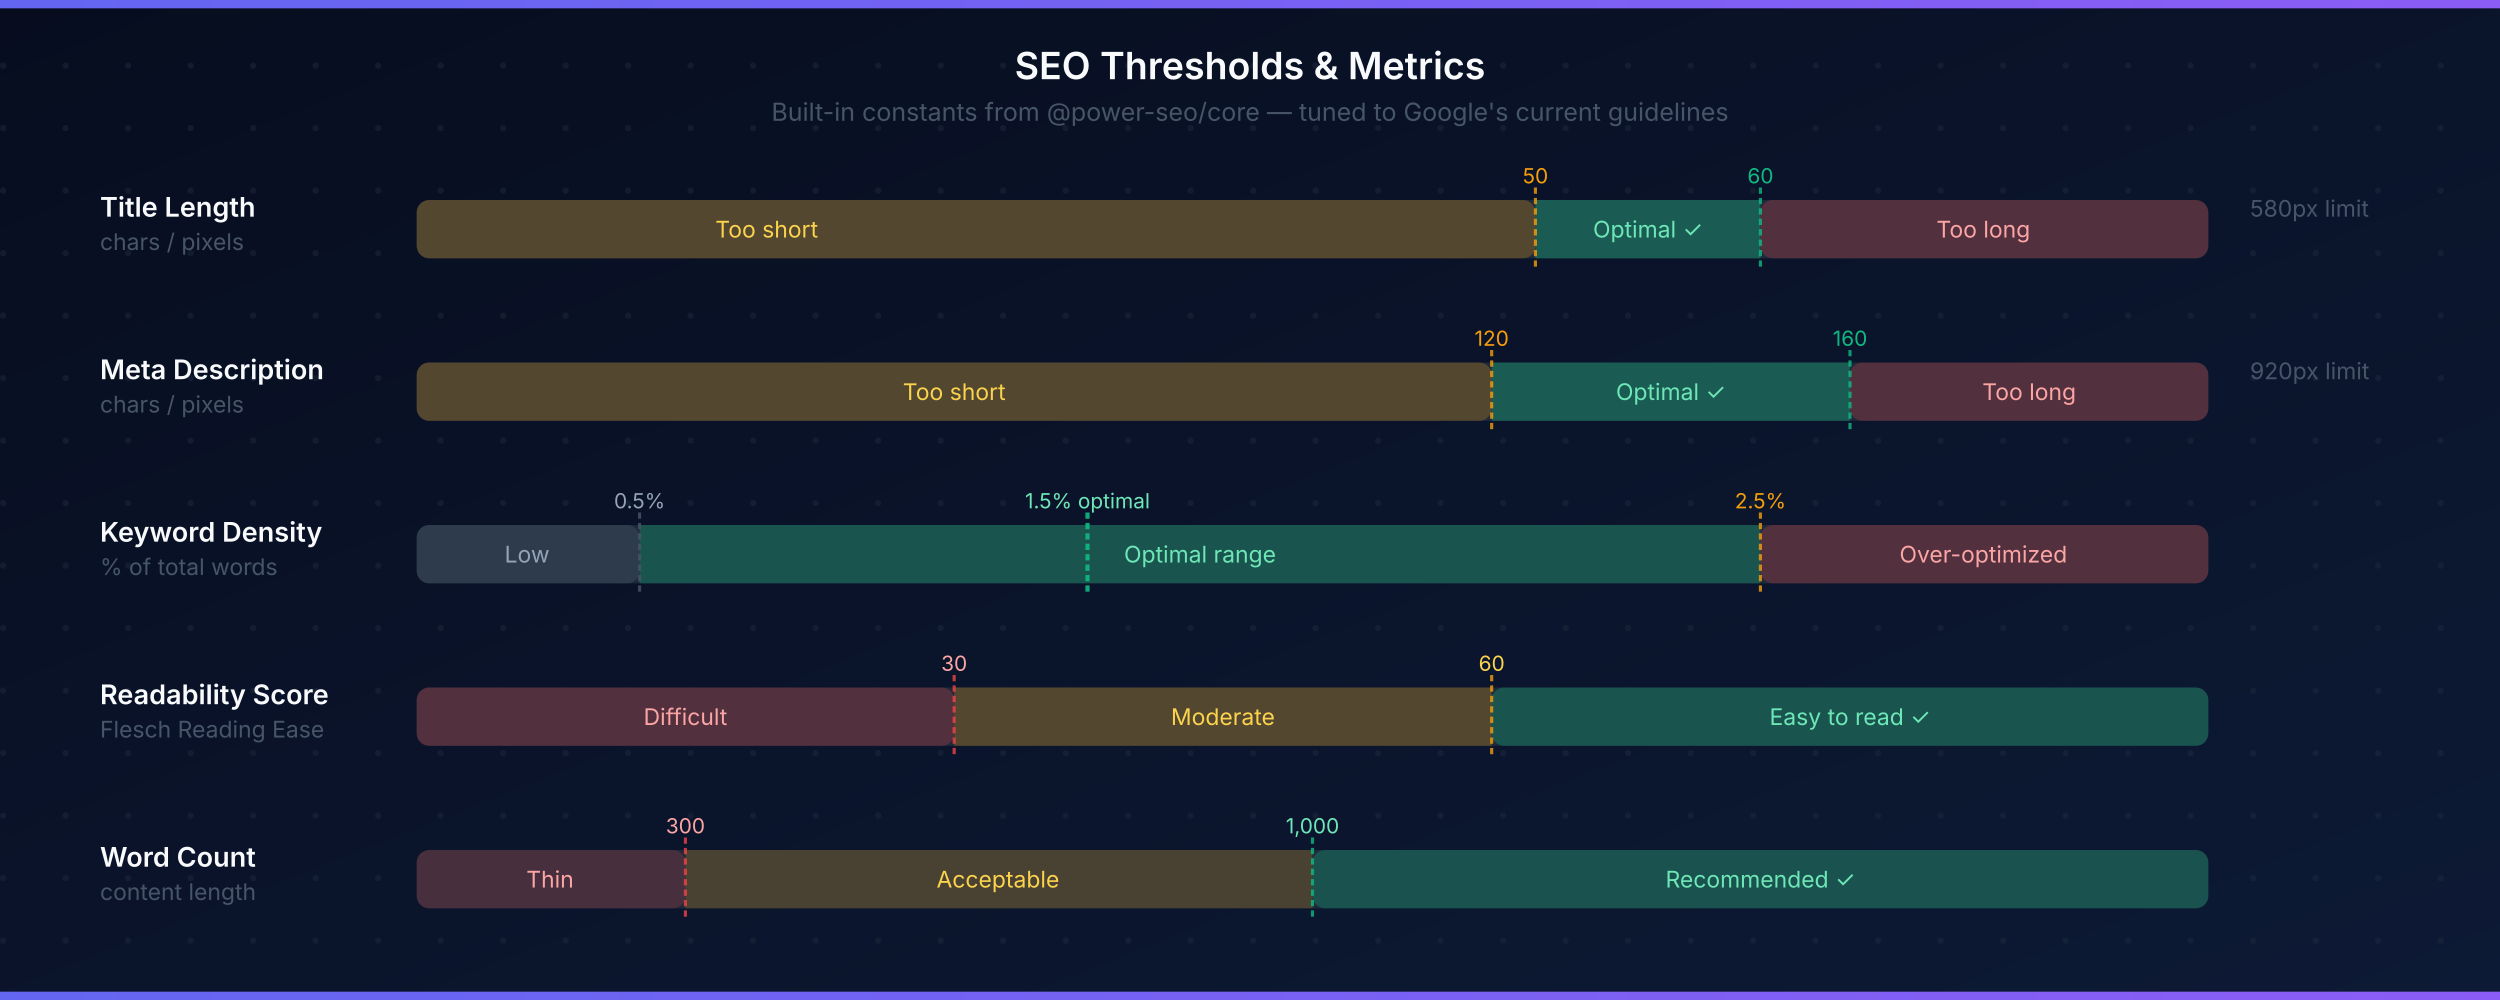
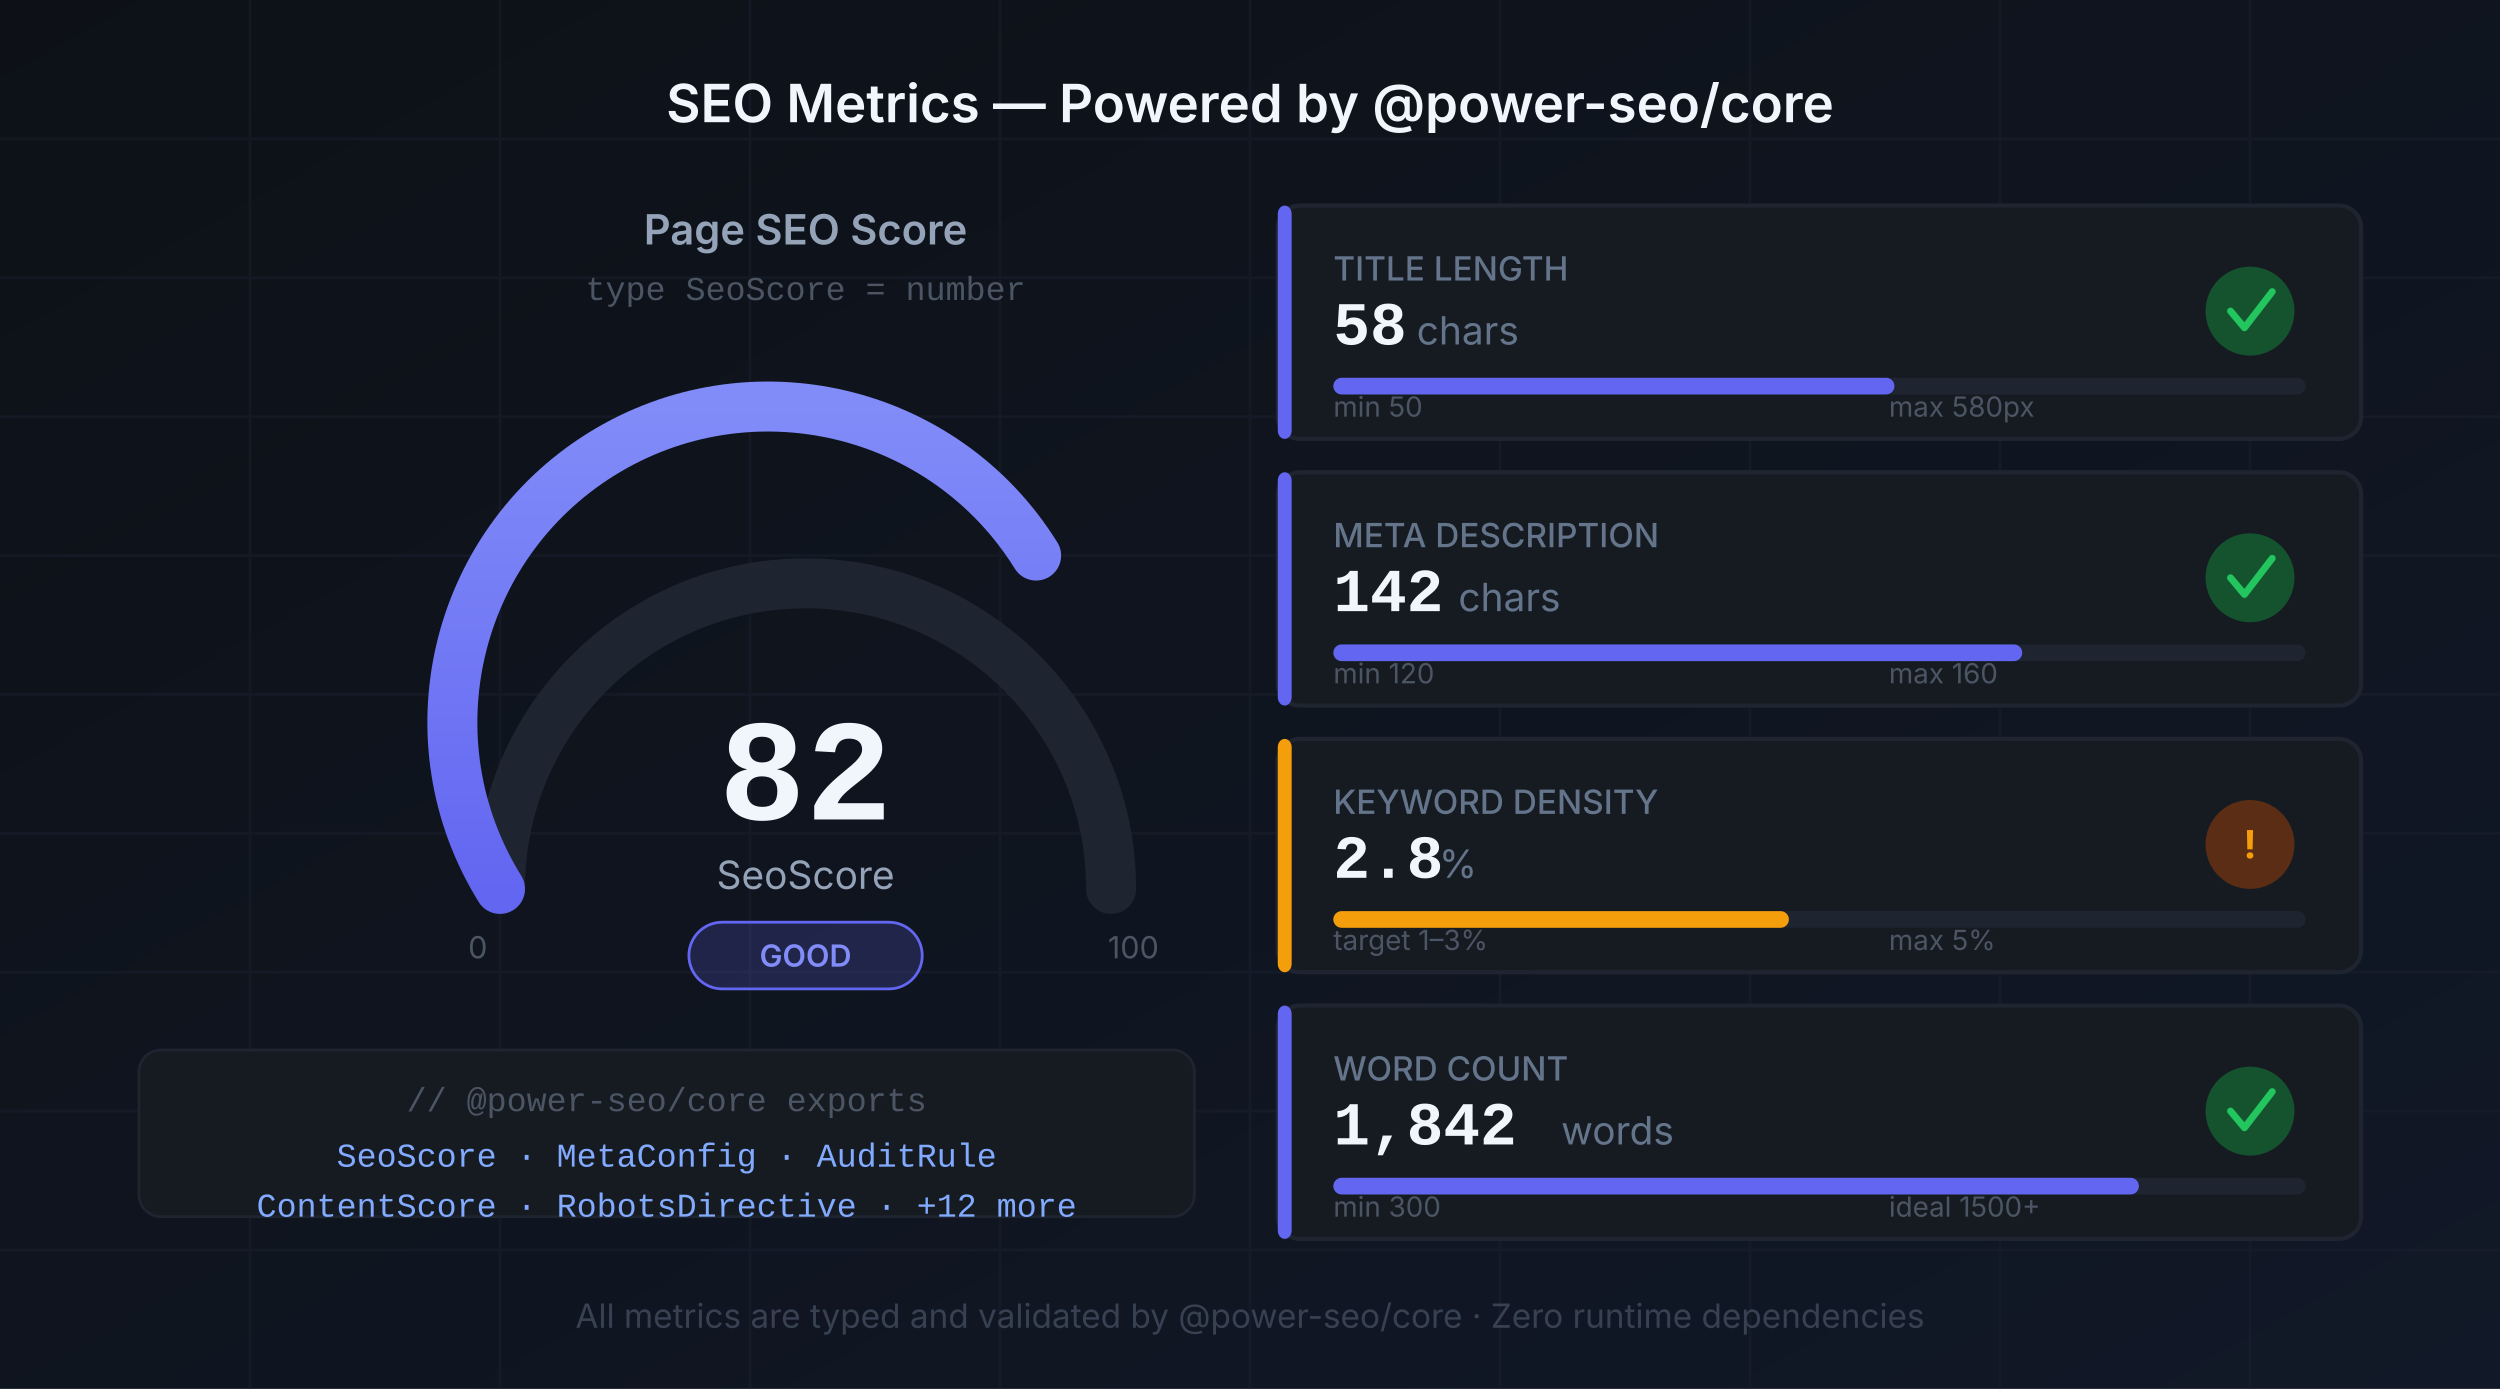
- <svg xmlns="http://www.w3.org/2000/svg" width="1200" height="480" viewBox="0 0 1200 480">
+ <svg xmlns="http://www.w3.org/2000/svg" width="900" height="500" viewBox="0 0 900 500">
  <defs>
-     <linearGradient id="bg" x1="0" y1="0" x2="1" y2="1" gradientUnits="objectBoundingBox">
-       <stop offset="0%" stop-color="#070d1f" />
-       <stop offset="100%" stop-color="#0d1a35" />
+     <linearGradient id="bg" x1="0" y1="0" x2="1" y2="1">
+       <stop offset="0%" stop-color="#0d1117" />
+       <stop offset="100%" stop-color="#111827" />
    </linearGradient>
-     <linearGradient id="accent" x1="0" y1="0" x2="1" y2="0" gradientUnits="objectBoundingBox">
-       <stop offset="0%" stop-color="#6366f1" />
-       <stop offset="100%" stop-color="#8b5cf6" />
+     <linearGradient id="scoreArc" x1="0" y1="0" x2="0" y2="1">
+       <stop offset="0%" stop-color="#818cf8" />
+       <stop offset="100%" stop-color="#6366f1" />
    </linearGradient>
-     <pattern id="dots" x="0" y="0" width="30" height="30" patternUnits="userSpaceOnUse">
-       <circle cx="1.5" cy="1.5" r="1.5" fill="#1e293b" opacity="0.5" />
-     </pattern>
  </defs>
-   <rect width="1200" height="480" fill="url(#bg)" />
-   <rect width="1200" height="480" fill="url(#dots)" />
-   <rect x="0" y="0" width="1200" height="4" fill="url(#accent)" />
-   <text x="600" y="38" font-family="system-ui,-apple-system,sans-serif" font-size="18" font-weight="600" fill="#f8fafc" text-anchor="middle">SEO Thresholds &amp; Metrics</text>
-   <text x="600" y="58" font-family="system-ui,-apple-system,sans-serif" font-size="12" fill="#475569" text-anchor="middle">Built-in constants from @power-seo/core — tuned to Google's current guidelines</text>
-   <text x="48" y="104" font-family="system-ui,-apple-system,sans-serif" font-size="13" font-weight="600" fill="#f8fafc">Title Length</text>
-   <text x="48" y="120" font-family="system-ui,-apple-system,sans-serif" font-size="11" fill="#475569">chars / pixels</text>
-   <rect x="200" y="96" width="860" height="28" rx="6" fill="#1e293b" />
-   <rect x="200" y="96" width="537" height="28" rx="6" fill="#f59e0b" opacity="0.25" />
-   <rect x="737" y="96" width="108" height="28" fill="#10b981" opacity="0.35" />
-   <rect x="845" y="96" width="215" height="28" rx="6" fill="#ef4444" opacity="0.25" />
-   <line x1="737" y1="90" x2="737" y2="130" stroke="#f59e0b" stroke-width="1.5" stroke-dasharray="3,2" opacity="0.8" />
-   <text x="737" y="88" font-family="system-ui,-apple-system,sans-serif" font-size="10" fill="#f59e0b" text-anchor="middle">50</text>
-   <line x1="845" y1="90" x2="845" y2="130" stroke="#10b981" stroke-width="1.5" stroke-dasharray="3,2" opacity="0.8" />
-   <text x="845" y="88" font-family="system-ui,-apple-system,sans-serif" font-size="10" fill="#10b981" text-anchor="middle">60</text>
-   <text x="368" y="114" font-family="system-ui,-apple-system,sans-serif" font-size="11" fill="#fcd34d" text-anchor="middle">Too short</text>
-   <text x="791" y="114" font-family="system-ui,-apple-system,sans-serif" font-size="11" fill="#6ee7b7" text-anchor="middle">Optimal ✓</text>
-   <text x="952" y="114" font-family="system-ui,-apple-system,sans-serif" font-size="11" fill="#fca5a5" text-anchor="middle">Too long</text>
-   <text x="1080" y="104" font-family="system-ui,-apple-system,sans-serif" font-size="11" fill="#475569">580px limit</text>
-   <text x="48" y="182" font-family="system-ui,-apple-system,sans-serif" font-size="13" font-weight="600" fill="#f8fafc">Meta Description</text>
-   <text x="48" y="198" font-family="system-ui,-apple-system,sans-serif" font-size="11" fill="#475569">chars / pixels</text>
-   <rect x="200" y="174" width="860" height="28" rx="6" fill="#1e293b" />
-   <rect x="200" y="174" width="516" height="28" rx="6" fill="#f59e0b" opacity="0.25" />
-   <rect x="716" y="174" width="172" height="28" fill="#10b981" opacity="0.35" />
-   <rect x="888" y="174" width="172" height="28" rx="6" fill="#ef4444" opacity="0.25" />
-   <line x1="716" y1="168" x2="716" y2="208" stroke="#f59e0b" stroke-width="1.5" stroke-dasharray="3,2" opacity="0.8" />
-   <text x="716" y="166" font-family="system-ui,-apple-system,sans-serif" font-size="10" fill="#f59e0b" text-anchor="middle">120</text>
-   <line x1="888" y1="168" x2="888" y2="208" stroke="#10b981" stroke-width="1.5" stroke-dasharray="3,2" opacity="0.8" />
-   <text x="888" y="166" font-family="system-ui,-apple-system,sans-serif" font-size="10" fill="#10b981" text-anchor="middle">160</text>
-   <text x="458" y="192" font-family="system-ui,-apple-system,sans-serif" font-size="11" fill="#fcd34d" text-anchor="middle">Too short</text>
-   <text x="802" y="192" font-family="system-ui,-apple-system,sans-serif" font-size="11" fill="#6ee7b7" text-anchor="middle">Optimal ✓</text>
-   <text x="974" y="192" font-family="system-ui,-apple-system,sans-serif" font-size="11" fill="#fca5a5" text-anchor="middle">Too long</text>
-   <text x="1080" y="182" font-family="system-ui,-apple-system,sans-serif" font-size="11" fill="#475569">920px limit</text>
-   <text x="48" y="260" font-family="system-ui,-apple-system,sans-serif" font-size="13" font-weight="600" fill="#f8fafc">Keyword Density</text>
-   <text x="48" y="276" font-family="system-ui,-apple-system,sans-serif" font-size="11" fill="#475569">% of total words</text>
-   <rect x="200" y="252" width="860" height="28" rx="6" fill="#1e293b" />
-   <rect x="200" y="252" width="107" height="28" rx="6" fill="#475569" opacity="0.4" />
-   <rect x="307" y="252" width="538" height="28" fill="#10b981" opacity="0.3" />
-   <rect x="845" y="252" width="215" height="28" rx="6" fill="#ef4444" opacity="0.25" />
-   <line x1="522" y1="246" x2="522" y2="286" stroke="#10b981" stroke-width="2" stroke-dasharray="3,2" opacity="0.9" />
-   <text x="522" y="244" font-family="system-ui,-apple-system,sans-serif" font-size="10" fill="#6ee7b7" text-anchor="middle">1.5% optimal</text>
-   <line x1="307" y1="246" x2="307" y2="286" stroke="#475569" stroke-width="1.5" stroke-dasharray="3,2" opacity="0.8" />
-   <text x="307" y="244" font-family="system-ui,-apple-system,sans-serif" font-size="10" fill="#94a3b8" text-anchor="middle">0.5%</text>
-   <line x1="845" y1="246" x2="845" y2="286" stroke="#f59e0b" stroke-width="1.5" stroke-dasharray="3,2" opacity="0.8" />
-   <text x="845" y="244" font-family="system-ui,-apple-system,sans-serif" font-size="10" fill="#f59e0b" text-anchor="middle">2.5%</text>
-   <text x="253" y="270" font-family="system-ui,-apple-system,sans-serif" font-size="11" fill="#94a3b8" text-anchor="middle">Low</text>
-   <text x="576" y="270" font-family="system-ui,-apple-system,sans-serif" font-size="11" fill="#6ee7b7" text-anchor="middle">Optimal range</text>
-   <text x="952" y="270" font-family="system-ui,-apple-system,sans-serif" font-size="11" fill="#fca5a5" text-anchor="middle">Over-optimized</text>
-   <text x="48" y="338" font-family="system-ui,-apple-system,sans-serif" font-size="13" font-weight="600" fill="#f8fafc">Readability Score</text>
-   <text x="48" y="354" font-family="system-ui,-apple-system,sans-serif" font-size="11" fill="#475569">Flesch Reading Ease</text>
-   <rect x="200" y="330" width="860" height="28" rx="6" fill="#1e293b" />
-   <rect x="200" y="330" width="258" height="28" rx="6" fill="#ef4444" opacity="0.25" />
-   <rect x="458" y="330" width="258" height="28" fill="#f59e0b" opacity="0.25" />
-   <rect x="716" y="330" width="344" height="28" rx="6" fill="#10b981" opacity="0.3" />
-   <line x1="458" y1="324" x2="458" y2="364" stroke="#ef4444" stroke-width="1.5" stroke-dasharray="3,2" opacity="0.8" />
-   <text x="458" y="322" font-family="system-ui,-apple-system,sans-serif" font-size="10" fill="#fca5a5" text-anchor="middle">30</text>
-   <line x1="716" y1="324" x2="716" y2="364" stroke="#f59e0b" stroke-width="1.5" stroke-dasharray="3,2" opacity="0.8" />
-   <text x="716" y="322" font-family="system-ui,-apple-system,sans-serif" font-size="10" fill="#fcd34d" text-anchor="middle">60</text>
-   <text x="329" y="348" font-family="system-ui,-apple-system,sans-serif" font-size="11" fill="#fca5a5" text-anchor="middle">Difficult</text>
-   <text x="587" y="348" font-family="system-ui,-apple-system,sans-serif" font-size="11" fill="#fcd34d" text-anchor="middle">Moderate</text>
-   <text x="888" y="348" font-family="system-ui,-apple-system,sans-serif" font-size="11" fill="#6ee7b7" text-anchor="middle">Easy to read ✓</text>
-   <text x="48" y="416" font-family="system-ui,-apple-system,sans-serif" font-size="13" font-weight="600" fill="#f8fafc">Word Count</text>
-   <text x="48" y="432" font-family="system-ui,-apple-system,sans-serif" font-size="11" fill="#475569">content length</text>
-   <rect x="200" y="408" width="860" height="28" rx="6" fill="#1e293b" />
-   <rect x="200" y="408" width="129" height="28" rx="6" fill="#ef4444" opacity="0.2" />
-   <rect x="329" y="408" width="301" height="28" fill="#f59e0b" opacity="0.2" />
-   <rect x="630" y="408" width="430" height="28" rx="6" fill="#10b981" opacity="0.28" />
-   <line x1="329" y1="402" x2="329" y2="442" stroke="#ef4444" stroke-width="1.5" stroke-dasharray="3,2" opacity="0.8" />
-   <text x="329" y="400" font-family="system-ui,-apple-system,sans-serif" font-size="10" fill="#fca5a5" text-anchor="middle">300</text>
-   <line x1="630" y1="402" x2="630" y2="442" stroke="#10b981" stroke-width="1.5" stroke-dasharray="3,2" opacity="0.8" />
-   <text x="630" y="400" font-family="system-ui,-apple-system,sans-serif" font-size="10" fill="#6ee7b7" text-anchor="middle">1,000</text>
-   <text x="264" y="426" font-family="system-ui,-apple-system,sans-serif" font-size="11" fill="#fca5a5" text-anchor="middle">Thin</text>
-   <text x="479" y="426" font-family="system-ui,-apple-system,sans-serif" font-size="11" fill="#fcd34d" text-anchor="middle">Acceptable</text>
-   <text x="845" y="426" font-family="system-ui,-apple-system,sans-serif" font-size="11" fill="#6ee7b7" text-anchor="middle">Recommended ✓</text>
-   <rect x="0" y="476" width="1200" height="4" fill="url(#accent)" />
+   <rect width="900" height="500" fill="url(#bg)" />
+   <g stroke="#1a1f2e" stroke-width="1" opacity="0.5">
+     <line x1="0" y1="50" x2="900" y2="50" />
+     <line x1="0" y1="100" x2="900" y2="100" />
+     <line x1="0" y1="150" x2="900" y2="150" />
+     <line x1="0" y1="200" x2="900" y2="200" />
+     <line x1="0" y1="250" x2="900" y2="250" />
+     <line x1="0" y1="300" x2="900" y2="300" />
+     <line x1="0" y1="350" x2="900" y2="350" />
+     <line x1="0" y1="400" x2="900" y2="400" />
+     <line x1="0" y1="450" x2="900" y2="450" />
+     <line x1="90" y1="0" x2="90" y2="500" />
+     <line x1="180" y1="0" x2="180" y2="500" />
+     <line x1="270" y1="0" x2="270" y2="500" />
+     <line x1="360" y1="0" x2="360" y2="500" />
+     <line x1="450" y1="0" x2="450" y2="500" />
+     <line x1="540" y1="0" x2="540" y2="500" />
+     <line x1="630" y1="0" x2="630" y2="500" />
+     <line x1="720" y1="0" x2="720" y2="500" />
+     <line x1="810" y1="0" x2="810" y2="500" />
+   </g>
+   <text x="450" y="44" font-family="Inter, system-ui, sans-serif" font-size="19" font-weight="600" fill="#f0f6fc" text-anchor="middle">SEO Metrics — Powered by @power-seo/core</text>
+   <path d="M 180,320 A 110,110 0 0 1 400,320" stroke="#1e2430" stroke-width="18" fill="none" stroke-linecap="round" />
+   <path d="M 180,320 A 110,110 0 0 1 373,200" stroke="url(#scoreArc)" stroke-width="18" fill="none" stroke-linecap="round" />
+   <text x="290" y="295" font-family="'JetBrains Mono', 'Courier New', monospace" font-size="52" font-weight="700" fill="#f0f6fc" text-anchor="middle">82</text>
+   <text x="290" y="320" font-family="Inter, system-ui, sans-serif" font-size="14" fill="#94a3b8" text-anchor="middle">SeoScore</text>
+   <text x="172" y="345" font-family="Inter, system-ui, sans-serif" font-size="11" fill="#4b5563" text-anchor="middle">0</text>
+   <text x="408" y="345" font-family="Inter, system-ui, sans-serif" font-size="11" fill="#4b5563" text-anchor="middle">100</text>
+   <rect x="248" y="332" width="84" height="24" rx="12" fill="#6366f1" opacity="0.2" />
+   <rect x="248" y="332" width="84" height="24" rx="12" fill="none" stroke="#6366f1" stroke-width="1" />
+   <text x="290" y="348" font-family="Inter, system-ui, sans-serif" font-size="11" font-weight="600" fill="#818cf8" text-anchor="middle">GOOD</text>
+   <rect x="460" y="74" width="390" height="84" rx="8" fill="#161b22" stroke="#1e2430" stroke-width="1.5" />
+   <rect x="460" y="74" width="5" height="84" rx="3" fill="#6366f1" />
+   <text x="480" y="101" font-family="Inter, system-ui, sans-serif" font-size="12" fill="#64748b" font-weight="500">TITLE LENGTH</text>
+   <text x="480" y="124" font-family="'JetBrains Mono', 'Courier New', monospace" font-size="22" font-weight="700" fill="#f0f6fc">58</text>
+   <text x="510" y="124" font-family="Inter, system-ui, sans-serif" font-size="14" fill="#64748b"> chars</text>
+   <rect x="480" y="136" width="350" height="6" rx="3" fill="#1e2430" />
+   <rect x="480" y="136" width="202" height="6" rx="3" fill="#6366f1" />
+   <text x="480" y="150" font-family="Inter, system-ui, sans-serif" font-size="10" fill="#4b5563">min 50</text>
+   <text x="680" y="150" font-family="Inter, system-ui, sans-serif" font-size="10" fill="#4b5563">max 580px</text>
+   <circle cx="810" cy="112" r="16" fill="#14532d" />
+   <path d="M803,112 L808,118 L818,105" stroke="#22c55e" stroke-width="2.5" fill="none" stroke-linecap="round" stroke-linejoin="round" />
+   <rect x="460" y="170" width="390" height="84" rx="8" fill="#161b22" stroke="#1e2430" stroke-width="1.5" />
+   <rect x="460" y="170" width="5" height="84" rx="3" fill="#6366f1" />
+   <text x="480" y="197" font-family="Inter, system-ui, sans-serif" font-size="12" fill="#64748b" font-weight="500">META DESCRIPTION</text>
+   <text x="480" y="220" font-family="'JetBrains Mono', 'Courier New', monospace" font-size="22" font-weight="700" fill="#f0f6fc">142</text>
+   <text x="525" y="220" font-family="Inter, system-ui, sans-serif" font-size="14" fill="#64748b"> chars</text>
+   <rect x="480" y="232" width="350" height="6" rx="3" fill="#1e2430" />
+   <rect x="480" y="232" width="248" height="6" rx="3" fill="#6366f1" />
+   <text x="480" y="246" font-family="Inter, system-ui, sans-serif" font-size="10" fill="#4b5563">min 120</text>
+   <text x="680" y="246" font-family="Inter, system-ui, sans-serif" font-size="10" fill="#4b5563">max 160</text>
+   <circle cx="810" cy="208" r="16" fill="#14532d" />
+   <path d="M803,208 L808,214 L818,201" stroke="#22c55e" stroke-width="2.5" fill="none" stroke-linecap="round" stroke-linejoin="round" />
+   <rect x="460" y="266" width="390" height="84" rx="8" fill="#161b22" stroke="#1e2430" stroke-width="1.5" />
+   <rect x="460" y="266" width="5" height="84" rx="3" fill="#f59e0b" />
+   <text x="480" y="293" font-family="Inter, system-ui, sans-serif" font-size="12" fill="#64748b" font-weight="500">KEYWORD DENSITY</text>
+   <text x="480" y="316" font-family="'JetBrains Mono', 'Courier New', monospace" font-size="22" font-weight="700" fill="#f0f6fc">2.8</text>
+   <text x="518" y="316" font-family="Inter, system-ui, sans-serif" font-size="14" fill="#64748b"> %</text>
+   <rect x="480" y="328" width="350" height="6" rx="3" fill="#1e2430" />
+   <rect x="480" y="328" width="164" height="6" rx="3" fill="#f59e0b" />
+   <text x="480" y="342" font-family="Inter, system-ui, sans-serif" font-size="10" fill="#4b5563">target 1–3%</text>
+   <text x="680" y="342" font-family="Inter, system-ui, sans-serif" font-size="10" fill="#4b5563">max 5%</text>
+   <circle cx="810" cy="304" r="16" fill="#78350f" opacity="0.7" />
+   <text x="810" y="309" font-family="Inter, system-ui, sans-serif" font-size="14" font-weight="700" fill="#f59e0b" text-anchor="middle">!</text>
+   <rect x="460" y="362" width="390" height="84" rx="8" fill="#161b22" stroke="#1e2430" stroke-width="1.5" />
+   <rect x="460" y="362" width="5" height="84" rx="3" fill="#6366f1" />
+   <text x="480" y="389" font-family="Inter, system-ui, sans-serif" font-size="12" fill="#64748b" font-weight="500">WORD COUNT</text>
+   <text x="480" y="412" font-family="'JetBrains Mono', 'Courier New', monospace" font-size="22" font-weight="700" fill="#f0f6fc">1,842</text>
+   <text x="562" y="412" font-family="Inter, system-ui, sans-serif" font-size="14" fill="#64748b"> words</text>
+   <rect x="480" y="424" width="350" height="6" rx="3" fill="#1e2430" />
+   <rect x="480" y="424" width="290" height="6" rx="3" fill="#6366f1" />
+   <text x="480" y="438" font-family="Inter, system-ui, sans-serif" font-size="10" fill="#4b5563">min 300</text>
+   <text x="680" y="438" font-family="Inter, system-ui, sans-serif" font-size="10" fill="#4b5563">ideal 1500+</text>
+   <circle cx="810" cy="400" r="16" fill="#14532d" />
+   <path d="M803,400 L808,406 L818,393" stroke="#22c55e" stroke-width="2.5" fill="none" stroke-linecap="round" stroke-linejoin="round" />
+   <text x="290" y="88" font-family="Inter, system-ui, sans-serif" font-size="15" font-weight="600" fill="#94a3b8" text-anchor="middle">Page SEO Score</text>
+   <text x="290" y="108" font-family="'JetBrains Mono', 'Courier New', monospace" font-size="12" fill="#4b5563" text-anchor="middle">type SeoScore = number</text>
+   <rect x="50" y="378" width="380" height="60" rx="8" fill="#161b22" stroke="#1e2430" stroke-width="1" />
+   <text x="240" y="400" font-family="'JetBrains Mono', 'Courier New', monospace" font-size="12" fill="#4b5563" text-anchor="middle">// @power-seo/core exports</text>
+   <text x="240" y="420" font-family="'JetBrains Mono', 'Courier New', monospace" font-size="12" fill="#82aaff" text-anchor="middle">SeoScore · MetaConfig · AuditRule</text>
+   <text x="240" y="438" font-family="'JetBrains Mono', 'Courier New', monospace" font-size="12" fill="#82aaff" text-anchor="middle">ContentScore · RobotsDirective · +12 more</text>
+   <text x="450" y="478" font-family="Inter, system-ui, sans-serif" font-size="12" fill="#374151" text-anchor="middle">All metrics are typed and validated by @power-seo/core · Zero runtime dependencies</text>
</svg>
